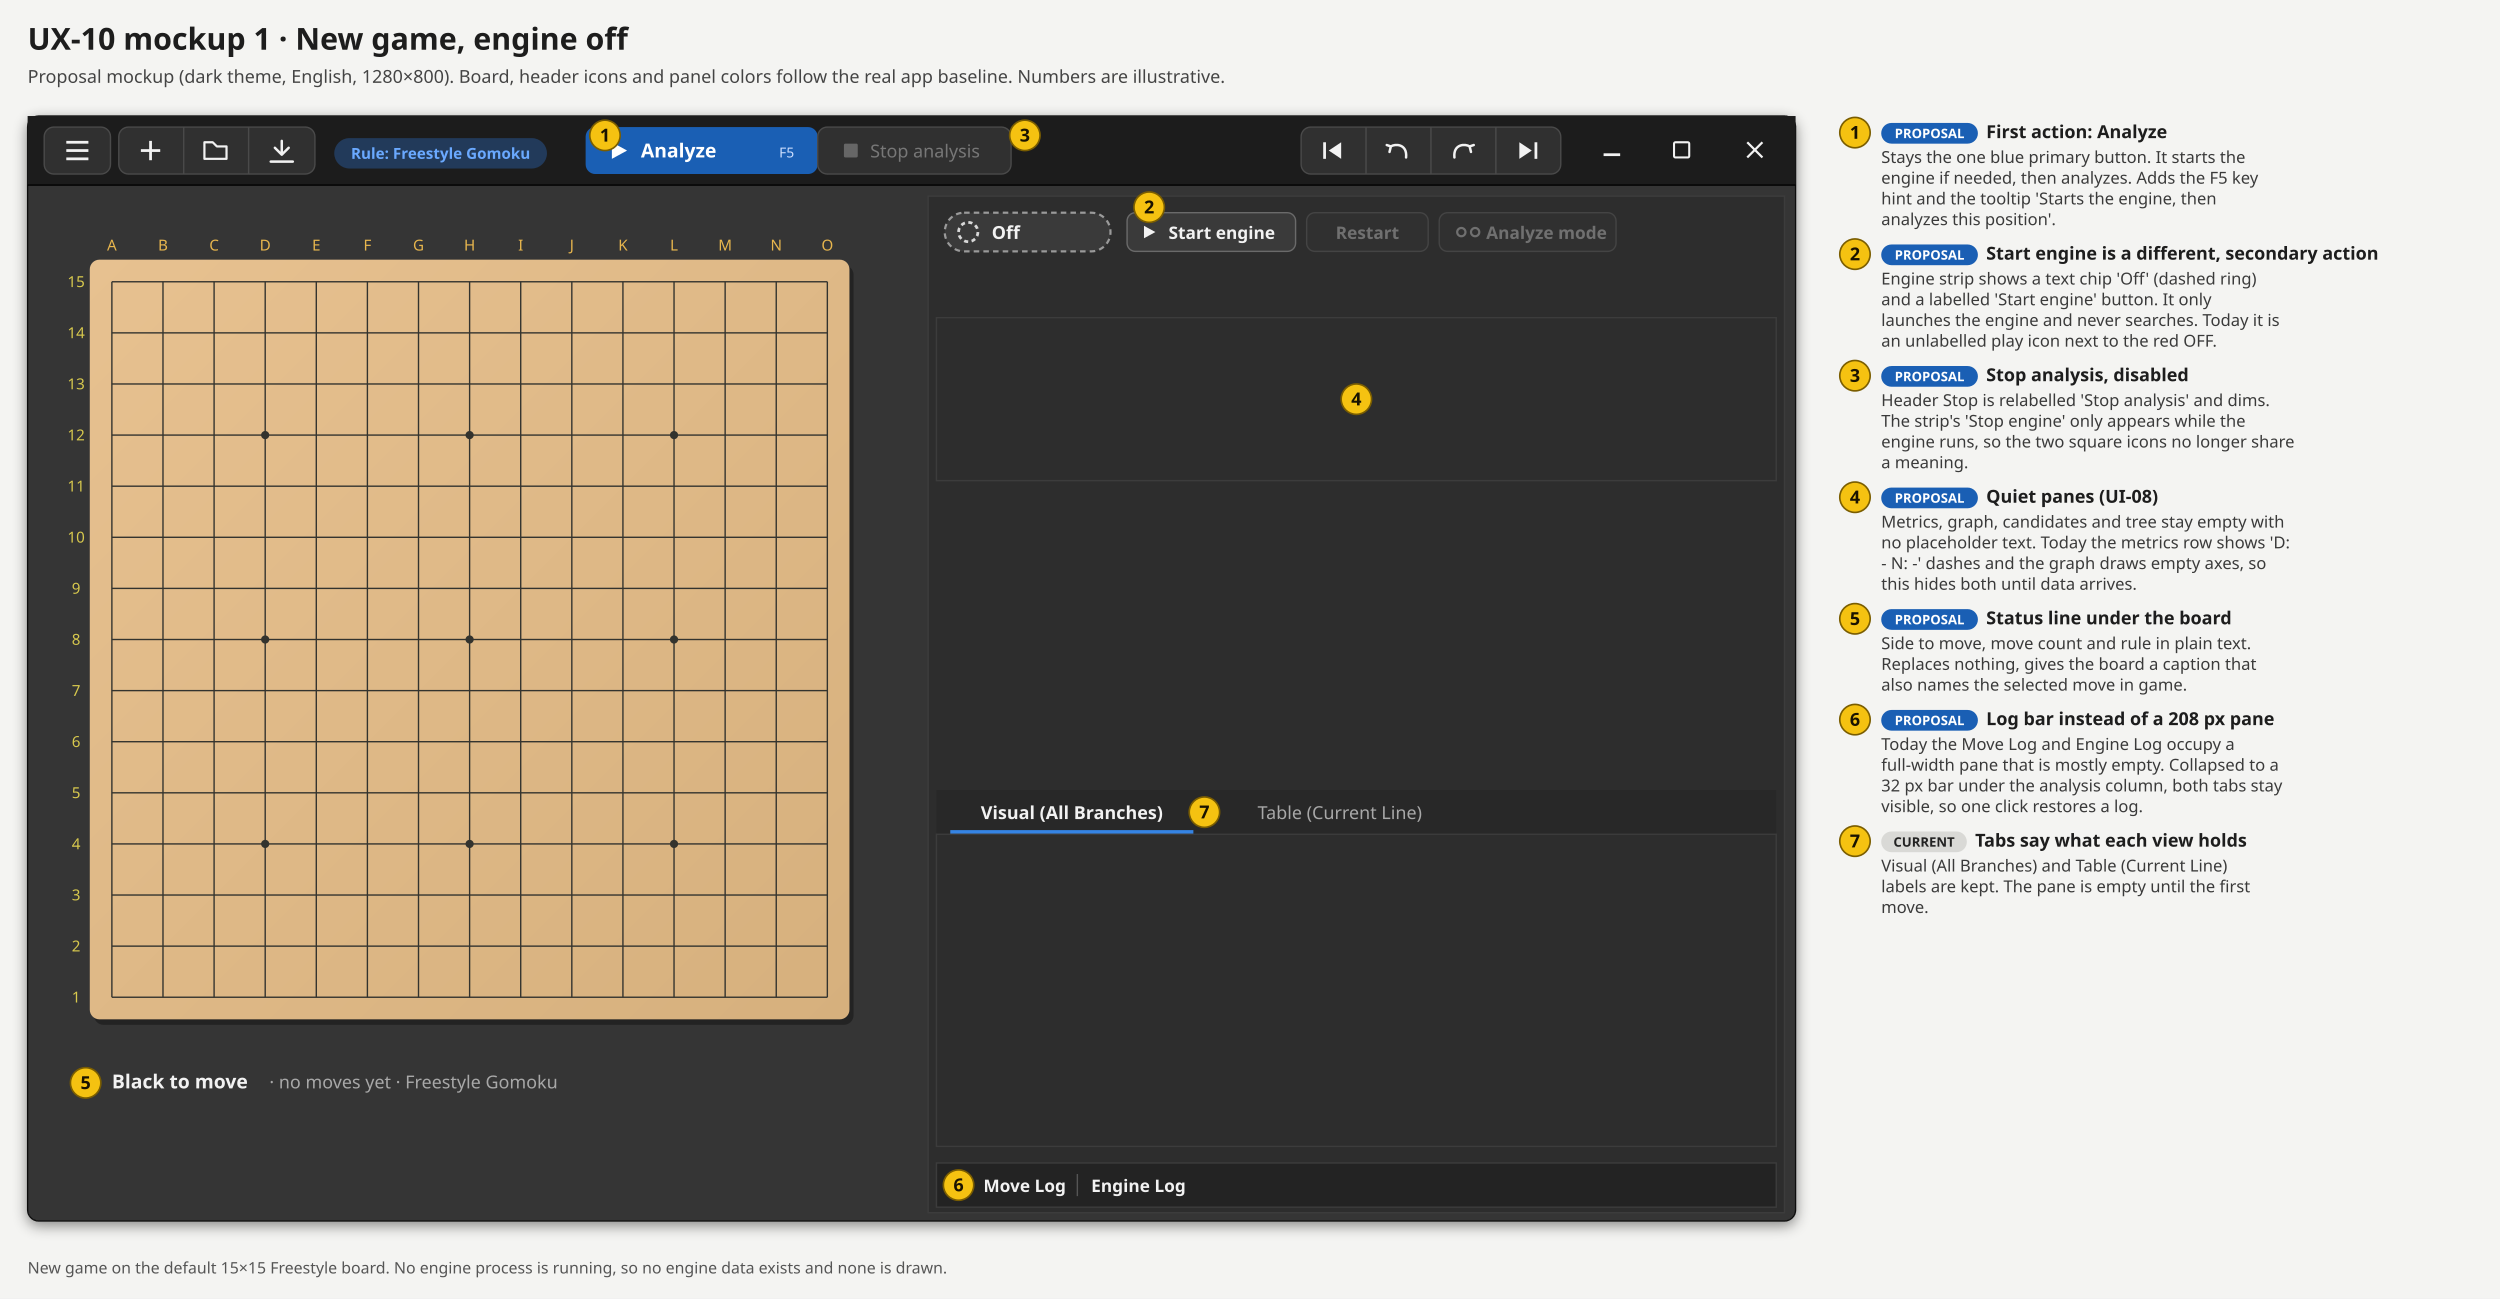
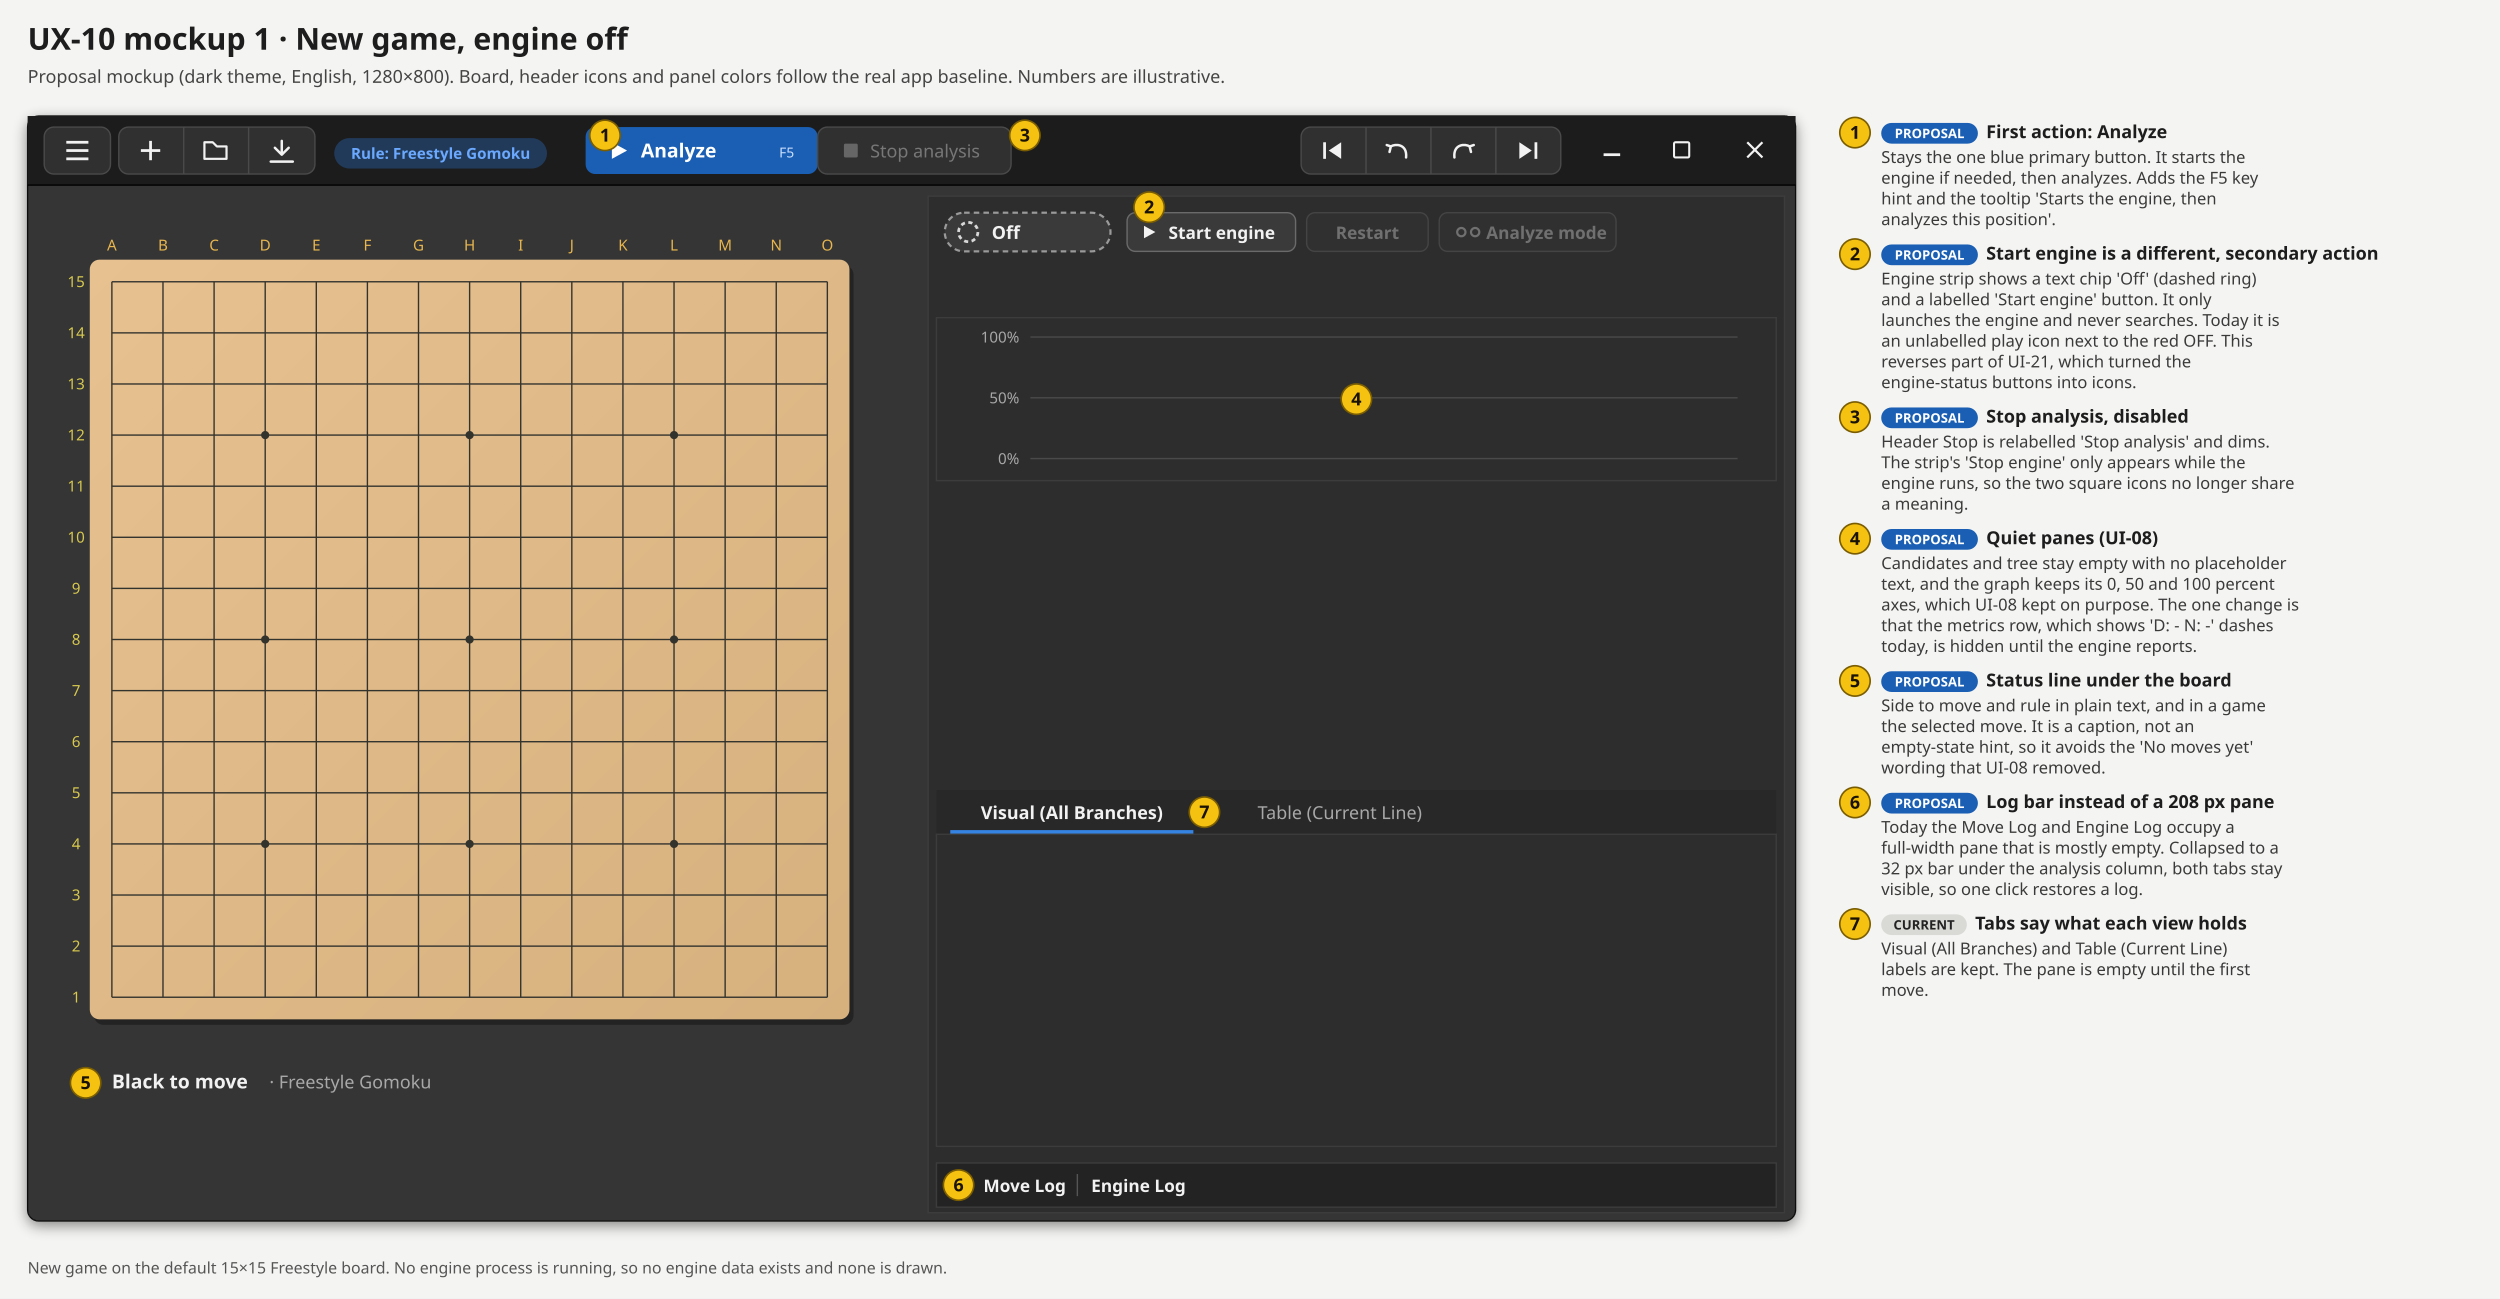
<svg xmlns="http://www.w3.org/2000/svg" width="1810" height="940" viewBox="0 0 1810 940" role="img" aria-labelledby="t d">
  <defs>
    <linearGradient id="wood" x1="0" y1="0" x2="1" y2="1">
      <stop offset="0" stop-color="#e7c190" />
      <stop offset="1" stop-color="#d6b07d" />
    </linearGradient>
    <filter id="gray">
      <feColorMatrix type="saturate" values="0" />
    </filter>
    <filter id="shadow" x="-5%" y="-5%" width="110%" height="110%">
      <feDropShadow dx="0" dy="3" stdDeviation="5" flood-opacity="0.45" />
    </filter>
  </defs>
  <rect width="1810" height="940" fill="#f4f4f2" />
  <text x="20" y="36" font-family="Noto Sans, Cantarell, DejaVu Sans, sans-serif" font-size="22" fill="#1d1d1d" font-weight="700" text-anchor="start">UX-10 mockup 1 · New game, engine off</text>
  <text x="20" y="60" font-family="Noto Sans, Cantarell, DejaVu Sans, sans-serif" font-size="13" fill="#444" font-weight="400" text-anchor="start">Proposal mockup (dark theme, English, 1280×800). Board, header icons and panel colors follow the real app baseline. Numbers are illustrative.</text>
  <g transform="translate(20,84)">
    <rect x="0" y="0" width="1280" height="800" rx="8" fill="#353535" stroke="#111" stroke-width="1" filter="url(#shadow)" />
    <rect x="0" y="0" width="1280" height="50" rx="0" fill="#1c1c1c" />
    <line x1="0" y1="50" x2="1280" y2="50" stroke="#000" stroke-width="1" />
    <rect x="12" y="8" width="48" height="34" rx="7" fill="#303030" stroke="#4a4a4a" stroke-width="1" />
    <line x1="28" y1="19" x2="44" y2="19" stroke="#f2f2f2" stroke-width="2" />
    <line x1="28" y1="25" x2="44" y2="25" stroke="#f2f2f2" stroke-width="2" />
    <line x1="28" y1="31" x2="44" y2="31" stroke="#f2f2f2" stroke-width="2" />
    <rect x="66" y="8" width="142" height="34" rx="7" fill="#303030" stroke="#4a4a4a" stroke-width="1" />
    <line x1="113" y1="8" x2="113" y2="42" stroke="#4a4a4a" stroke-width="1" />
    <line x1="160" y1="8" x2="160" y2="42" stroke="#4a4a4a" stroke-width="1" />
    <line x1="82" y1="25" x2="96" y2="25" stroke="#f2f2f2" stroke-width="2" />
    <line x1="89" y1="18" x2="89" y2="32" stroke="#f2f2f2" stroke-width="2" />
    <path d="M128,31 V19 H134 L137,22 H144 V31 Z" fill="none" stroke="#f2f2f2" stroke-width="1.6" stroke-linecap="round" stroke-linejoin="round" />
    <path d="M184,18 V28 M179,23 L184,28 L189,23 M176,33 H192" fill="none" stroke="#f2f2f2" stroke-width="1.8" stroke-linecap="round" stroke-linejoin="round" />
    <rect x="222" y="16" width="154" height="22" rx="11" fill="#223a5a" />
    <text x="299" y="31" font-family="Noto Sans, Cantarell, DejaVu Sans, sans-serif" font-size="11" fill="#6aa9ff" font-weight="700" text-anchor="middle">Rule: Freestyle Gomoku</text>
    <rect x="404" y="8" width="168" height="34" rx="7" fill="#1a5fb4" />
    <path d="M423,19 L434,25 L423,31 Z" fill="#fff" />
    <text x="444" y="30" font-family="Noto Sans, Cantarell, DejaVu Sans, sans-serif" font-size="14" fill="#fff" font-weight="700" text-anchor="start">Analyze</text>
    <text x="555" y="30" font-family="Noto Sans, Cantarell, DejaVu Sans, sans-serif" font-size="10" fill="#cfe0ff" font-weight="400" text-anchor="end">F5</text>
    <rect x="572" y="8" width="140" height="34" rx="7" fill="#303030" stroke="#4a4a4a" stroke-width="1" />
    <rect x="591" y="20" width="10" height="10" rx="1" fill="#666" />
    <text x="610" y="30" font-family="Noto Sans, Cantarell, DejaVu Sans, sans-serif" font-size="13" fill="#777" font-weight="400" text-anchor="start">Stop analysis</text>
    <rect x="922" y="8" width="188" height="34" rx="7" fill="#303030" stroke="#4a4a4a" stroke-width="1" />
    <line x1="939" y1="19" x2="939" y2="31" stroke="#f2f2f2" stroke-width="2" />
    <path d="M951,19 L942,25 L951,31 Z" fill="#f2f2f2" />
    <line x1="969" y1="8" x2="969" y2="42" stroke="#4a4a4a" stroke-width="1" />
    <path d="M998,30 C999,20 990,20 987,22 M984,21 L987,22 L986,26" fill="none" stroke="#f2f2f2" stroke-width="1.8" stroke-linecap="round" stroke-linejoin="round" />
    <line x1="1016" y1="8" x2="1016" y2="42" stroke="#4a4a4a" stroke-width="1" />
    <path d="M1033,30 C1032,20 1041,20 1044,22 M1047,21 L1044,22 L1045,26" fill="none" stroke="#f2f2f2" stroke-width="1.8" stroke-linecap="round" stroke-linejoin="round" />
    <line x1="1063" y1="8" x2="1063" y2="42" stroke="#4a4a4a" stroke-width="1" />
    <line x1="1092" y1="19" x2="1092" y2="31" stroke="#f2f2f2" stroke-width="2" />
    <path d="M1080,19 L1089,25 L1080,31 Z" fill="#f2f2f2" />
    <line x1="1141" y1="28" x2="1153" y2="28" stroke="#f2f2f2" stroke-width="2" />
    <rect x="1192" y="19" width="11" height="11" rx="1" fill="none" stroke="#f2f2f2" stroke-width="1.5" />
    <line x1="1245" y1="19" x2="1256" y2="30" stroke="#f2f2f2" stroke-width="1.6" />
    <line x1="1256" y1="19" x2="1245" y2="30" stroke="#f2f2f2" stroke-width="1.6" />
    <rect x="48" y="108" width="550" height="550" rx="7" fill="#00000055" />
    <rect x="45" y="104" width="550" height="550" rx="7" fill="url(#wood)" />
    <line x1="61" y1="120" x2="61" y2="638" stroke="#33332e" stroke-width="1" />
    <line x1="61" y1="120" x2="579" y2="120" stroke="#33332e" stroke-width="1" />
    <line x1="98" y1="120" x2="98" y2="638" stroke="#33332e" stroke-width="1" />
    <line x1="61" y1="157" x2="579" y2="157" stroke="#33332e" stroke-width="1" />
    <line x1="135" y1="120" x2="135" y2="638" stroke="#33332e" stroke-width="1" />
    <line x1="61" y1="194" x2="579" y2="194" stroke="#33332e" stroke-width="1" />
    <line x1="172" y1="120" x2="172" y2="638" stroke="#33332e" stroke-width="1" />
    <line x1="61" y1="231" x2="579" y2="231" stroke="#33332e" stroke-width="1" />
    <line x1="209" y1="120" x2="209" y2="638" stroke="#33332e" stroke-width="1" />
    <line x1="61" y1="268" x2="579" y2="268" stroke="#33332e" stroke-width="1" />
    <line x1="246" y1="120" x2="246" y2="638" stroke="#33332e" stroke-width="1" />
    <line x1="61" y1="305" x2="579" y2="305" stroke="#33332e" stroke-width="1" />
    <line x1="283" y1="120" x2="283" y2="638" stroke="#33332e" stroke-width="1" />
    <line x1="61" y1="342" x2="579" y2="342" stroke="#33332e" stroke-width="1" />
    <line x1="320" y1="120" x2="320" y2="638" stroke="#33332e" stroke-width="1" />
    <line x1="61" y1="379" x2="579" y2="379" stroke="#33332e" stroke-width="1" />
    <line x1="357" y1="120" x2="357" y2="638" stroke="#33332e" stroke-width="1" />
    <line x1="61" y1="416" x2="579" y2="416" stroke="#33332e" stroke-width="1" />
    <line x1="394" y1="120" x2="394" y2="638" stroke="#33332e" stroke-width="1" />
    <line x1="61" y1="453" x2="579" y2="453" stroke="#33332e" stroke-width="1" />
    <line x1="431" y1="120" x2="431" y2="638" stroke="#33332e" stroke-width="1" />
    <line x1="61" y1="490" x2="579" y2="490" stroke="#33332e" stroke-width="1" />
    <line x1="468" y1="120" x2="468" y2="638" stroke="#33332e" stroke-width="1" />
    <line x1="61" y1="527" x2="579" y2="527" stroke="#33332e" stroke-width="1" />
    <line x1="505" y1="120" x2="505" y2="638" stroke="#33332e" stroke-width="1" />
    <line x1="61" y1="564" x2="579" y2="564" stroke="#33332e" stroke-width="1" />
    <line x1="542" y1="120" x2="542" y2="638" stroke="#33332e" stroke-width="1" />
    <line x1="61" y1="601" x2="579" y2="601" stroke="#33332e" stroke-width="1" />
    <line x1="579" y1="120" x2="579" y2="638" stroke="#33332e" stroke-width="1" />
    <line x1="61" y1="638" x2="579" y2="638" stroke="#33332e" stroke-width="1" />
    <circle cx="172" cy="527" r="2.96" fill="#33332e" />
    <circle cx="320" cy="527" r="2.96" fill="#33332e" />
    <circle cx="468" cy="527" r="2.96" fill="#33332e" />
    <circle cx="172" cy="379" r="2.96" fill="#33332e" />
    <circle cx="320" cy="379" r="2.96" fill="#33332e" />
    <circle cx="468" cy="379" r="2.96" fill="#33332e" />
    <circle cx="172" cy="231" r="2.96" fill="#33332e" />
    <circle cx="320" cy="231" r="2.96" fill="#33332e" />
    <circle cx="468" cy="231" r="2.96" fill="#33332e" />
    <text x="61" y="97.4" font-family="Noto Sans, Cantarell, DejaVu Sans, sans-serif" font-size="11" fill="#e8b64d" font-weight="400" text-anchor="middle">A</text>
    <text x="35.1" y="641.85" font-family="Noto Sans, Cantarell, DejaVu Sans, sans-serif" font-size="11" fill="#d8c94d" font-weight="400" text-anchor="middle">1</text>
    <text x="98" y="97.4" font-family="Noto Sans, Cantarell, DejaVu Sans, sans-serif" font-size="11" fill="#e8b64d" font-weight="400" text-anchor="middle">B</text>
    <text x="35.1" y="604.85" font-family="Noto Sans, Cantarell, DejaVu Sans, sans-serif" font-size="11" fill="#d8c94d" font-weight="400" text-anchor="middle">2</text>
    <text x="135" y="97.4" font-family="Noto Sans, Cantarell, DejaVu Sans, sans-serif" font-size="11" fill="#e8b64d" font-weight="400" text-anchor="middle">C</text>
    <text x="35.1" y="567.85" font-family="Noto Sans, Cantarell, DejaVu Sans, sans-serif" font-size="11" fill="#d8c94d" font-weight="400" text-anchor="middle">3</text>
    <text x="172" y="97.4" font-family="Noto Sans, Cantarell, DejaVu Sans, sans-serif" font-size="11" fill="#e8b64d" font-weight="400" text-anchor="middle">D</text>
    <text x="35.1" y="530.85" font-family="Noto Sans, Cantarell, DejaVu Sans, sans-serif" font-size="11" fill="#d8c94d" font-weight="400" text-anchor="middle">4</text>
    <text x="209" y="97.4" font-family="Noto Sans, Cantarell, DejaVu Sans, sans-serif" font-size="11" fill="#e8b64d" font-weight="400" text-anchor="middle">E</text>
    <text x="35.1" y="493.85" font-family="Noto Sans, Cantarell, DejaVu Sans, sans-serif" font-size="11" fill="#d8c94d" font-weight="400" text-anchor="middle">5</text>
    <text x="246" y="97.4" font-family="Noto Sans, Cantarell, DejaVu Sans, sans-serif" font-size="11" fill="#e8b64d" font-weight="400" text-anchor="middle">F</text>
    <text x="35.1" y="456.85" font-family="Noto Sans, Cantarell, DejaVu Sans, sans-serif" font-size="11" fill="#d8c94d" font-weight="400" text-anchor="middle">6</text>
    <text x="283" y="97.4" font-family="Noto Sans, Cantarell, DejaVu Sans, sans-serif" font-size="11" fill="#e8b64d" font-weight="400" text-anchor="middle">G</text>
    <text x="35.1" y="419.85" font-family="Noto Sans, Cantarell, DejaVu Sans, sans-serif" font-size="11" fill="#d8c94d" font-weight="400" text-anchor="middle">7</text>
    <text x="320" y="97.4" font-family="Noto Sans, Cantarell, DejaVu Sans, sans-serif" font-size="11" fill="#e8b64d" font-weight="400" text-anchor="middle">H</text>
    <text x="35.1" y="382.85" font-family="Noto Sans, Cantarell, DejaVu Sans, sans-serif" font-size="11" fill="#d8c94d" font-weight="400" text-anchor="middle">8</text>
    <text x="357" y="97.4" font-family="Noto Sans, Cantarell, DejaVu Sans, sans-serif" font-size="11" fill="#e8b64d" font-weight="400" text-anchor="middle">I</text>
    <text x="35.1" y="345.85" font-family="Noto Sans, Cantarell, DejaVu Sans, sans-serif" font-size="11" fill="#d8c94d" font-weight="400" text-anchor="middle">9</text>
    <text x="394" y="97.4" font-family="Noto Sans, Cantarell, DejaVu Sans, sans-serif" font-size="11" fill="#e8b64d" font-weight="400" text-anchor="middle">J</text>
    <text x="35.1" y="308.85" font-family="Noto Sans, Cantarell, DejaVu Sans, sans-serif" font-size="11" fill="#d8c94d" font-weight="400" text-anchor="middle">10</text>
    <text x="431" y="97.4" font-family="Noto Sans, Cantarell, DejaVu Sans, sans-serif" font-size="11" fill="#e8b64d" font-weight="400" text-anchor="middle">K</text>
    <text x="35.1" y="271.85" font-family="Noto Sans, Cantarell, DejaVu Sans, sans-serif" font-size="11" fill="#d8c94d" font-weight="400" text-anchor="middle">11</text>
    <text x="468" y="97.4" font-family="Noto Sans, Cantarell, DejaVu Sans, sans-serif" font-size="11" fill="#e8b64d" font-weight="400" text-anchor="middle">L</text>
    <text x="35.1" y="234.85" font-family="Noto Sans, Cantarell, DejaVu Sans, sans-serif" font-size="11" fill="#d8c94d" font-weight="400" text-anchor="middle">12</text>
    <text x="505" y="97.4" font-family="Noto Sans, Cantarell, DejaVu Sans, sans-serif" font-size="11" fill="#e8b64d" font-weight="400" text-anchor="middle">M</text>
    <text x="35.1" y="197.85" font-family="Noto Sans, Cantarell, DejaVu Sans, sans-serif" font-size="11" fill="#d8c94d" font-weight="400" text-anchor="middle">13</text>
    <text x="542" y="97.4" font-family="Noto Sans, Cantarell, DejaVu Sans, sans-serif" font-size="11" fill="#e8b64d" font-weight="400" text-anchor="middle">N</text>
    <text x="35.1" y="160.85" font-family="Noto Sans, Cantarell, DejaVu Sans, sans-serif" font-size="11" fill="#d8c94d" font-weight="400" text-anchor="middle">14</text>
    <text x="579" y="97.4" font-family="Noto Sans, Cantarell, DejaVu Sans, sans-serif" font-size="11" fill="#e8b64d" font-weight="400" text-anchor="middle">O</text>
    <text x="35.1" y="123.85" font-family="Noto Sans, Cantarell, DejaVu Sans, sans-serif" font-size="11" fill="#d8c94d" font-weight="400" text-anchor="middle">15</text>
    <text x="61" y="704" font-family="Noto Sans, Cantarell, DejaVu Sans, sans-serif" font-size="14" fill="#f2f2f2" font-weight="700" text-anchor="start">Black to move</text>
-     <text x="175" y="704" font-family="Noto Sans, Cantarell, DejaVu Sans, sans-serif" font-size="13" fill="#a8a8a8" font-weight="400" text-anchor="start">· no moves yet · Freestyle Gomoku</text>
+     <text x="175" y="704" font-family="Noto Sans, Cantarell, DejaVu Sans, sans-serif" font-size="13" fill="#a8a8a8" font-weight="400" text-anchor="start">· Freestyle Gomoku</text>
    <rect x="652" y="58" width="620" height="736" rx="0" fill="#2d2d2d" stroke="#3c3c3c" stroke-width="1" />
    <rect x="664" y="70" width="120" height="28" rx="14" fill="#3a3a3a" stroke="#9a9a9a" stroke-width="1.6" stroke-dasharray="4 3" />
    <circle cx="681" cy="84" r="7" fill="none" stroke="#d8d8d8" stroke-width="2" stroke-dasharray="3 2.5" />
    <text x="698" y="89" font-family="Noto Sans, Cantarell, DejaVu Sans, sans-serif" font-size="13" fill="#f2f2f2" font-weight="700" text-anchor="start">Off</text>
    <rect x="796" y="70" width="122" height="28" rx="6" fill="#3a3a3a" stroke="#6a6a6a" stroke-width="1" />
    <path d="M808.25,79.5 L816.5,84 L808.25,88.5 Z" fill="#f2f2f2" />
    <text x="826" y="89" font-family="Noto Sans, Cantarell, DejaVu Sans, sans-serif" font-size="12.5" fill="#f2f2f2" font-weight="600" text-anchor="start">Start engine</text>
    <rect x="926" y="70" width="88" height="28" rx="6" fill="#303030" stroke="#444" stroke-width="1" />
    <text x="970" y="89" font-family="Noto Sans, Cantarell, DejaVu Sans, sans-serif" font-size="12.5" fill="#707070" font-weight="600" text-anchor="middle">Restart</text>
    <rect x="1022" y="70" width="128" height="28" rx="6" fill="#303030" stroke="#444" stroke-width="1" />
    <path d="M1035,84 a3,3 0 1 1 0,0.1 M1045,84 a3,3 0 1 1 0,0.1" fill="none" stroke="#707070" stroke-width="1.6" stroke-linecap="round" stroke-linejoin="round" />
    <text x="1056" y="89" font-family="Noto Sans, Cantarell, DejaVu Sans, sans-serif" font-size="12.5" fill="#707070" font-weight="600" text-anchor="start">Analyze mode</text>
    <rect x="658" y="146" width="608" height="118" rx="0" fill="#2d2d2d" stroke="#3c3c3c" stroke-width="1" />
+     <line x1="726" y1="160" x2="1238" y2="160" stroke="#4a4a4a" stroke-width="1" />
+     <text x="718" y="164" font-family="Noto Sans, Cantarell, DejaVu Sans, sans-serif" font-size="11" fill="#a8a8a8" font-weight="400" text-anchor="end">100%</text>
+     <line x1="726" y1="204.0" x2="1238" y2="204.0" stroke="#4a4a4a" stroke-width="1" />
+     <text x="718" y="208.0" font-family="Noto Sans, Cantarell, DejaVu Sans, sans-serif" font-size="11" fill="#a8a8a8" font-weight="400" text-anchor="end">50%</text>
+     <line x1="726" y1="248" x2="1238" y2="248" stroke="#4a4a4a" stroke-width="1" />
+     <text x="718" y="252" font-family="Noto Sans, Cantarell, DejaVu Sans, sans-serif" font-size="11" fill="#a8a8a8" font-weight="400" text-anchor="end">0%</text>
    <rect x="658" y="488" width="608" height="32" rx="0" fill="#282828" />
    <text x="756" y="509" font-family="Noto Sans, Cantarell, DejaVu Sans, sans-serif" font-size="13" fill="#f2f2f2" font-weight="700" text-anchor="middle">Visual (All Branches)</text>
    <text x="950" y="509" font-family="Noto Sans, Cantarell, DejaVu Sans, sans-serif" font-size="13" fill="#a8a8a8" font-weight="400" text-anchor="middle">Table (Current Line)</text>
    <rect x="668" y="517" width="176" height="3" rx="0" fill="#3584e4" />
    <rect x="658" y="520" width="608" height="226" rx="0" fill="#2d2d2d" stroke="#3c3c3c" stroke-width="1" />
    <rect x="658" y="758" width="608" height="32" rx="0" fill="#232323" stroke="#3c3c3c" stroke-width="1" />
    <path d="M669,777 L674,771 L679,777" fill="none" stroke="#f2f2f2" stroke-width="2" stroke-linecap="round" stroke-linejoin="round" />
    <text x="692" y="779" font-family="Noto Sans, Cantarell, DejaVu Sans, sans-serif" font-size="12.5" fill="#f2f2f2" font-weight="600" text-anchor="start">Move Log</text>
    <text x="770" y="779" font-family="Noto Sans, Cantarell, DejaVu Sans, sans-serif" font-size="12.5" fill="#f2f2f2" font-weight="600" text-anchor="start">Engine Log</text>
    <line x1="760" y1="766" x2="760" y2="782" stroke="#555" stroke-width="1" />
  </g>
  <circle cx="438" cy="98" r="11" fill="#f5c211" stroke="#7a5d00" stroke-width="1.2" />
  <text x="438" y="102.5" font-family="Noto Sans, Cantarell, DejaVu Sans, sans-serif" font-size="13" fill="#1a1300" font-weight="700" text-anchor="middle">1</text>
  <circle cx="832" cy="150" r="11" fill="#f5c211" stroke="#7a5d00" stroke-width="1.2" />
  <text x="832" y="154.5" font-family="Noto Sans, Cantarell, DejaVu Sans, sans-serif" font-size="13" fill="#1a1300" font-weight="700" text-anchor="middle">2</text>
  <circle cx="742" cy="98" r="11" fill="#f5c211" stroke="#7a5d00" stroke-width="1.2" />
  <text x="742" y="102.5" font-family="Noto Sans, Cantarell, DejaVu Sans, sans-serif" font-size="13" fill="#1a1300" font-weight="700" text-anchor="middle">3</text>
  <circle cx="982" cy="289" r="11" fill="#f5c211" stroke="#7a5d00" stroke-width="1.2" />
  <text x="982" y="293.5" font-family="Noto Sans, Cantarell, DejaVu Sans, sans-serif" font-size="13" fill="#1a1300" font-weight="700" text-anchor="middle">4</text>
  <circle cx="62" cy="784" r="11" fill="#f5c211" stroke="#7a5d00" stroke-width="1.2" />
  <text x="62" y="788.5" font-family="Noto Sans, Cantarell, DejaVu Sans, sans-serif" font-size="13" fill="#1a1300" font-weight="700" text-anchor="middle">5</text>
  <circle cx="694" cy="858" r="11" fill="#f5c211" stroke="#7a5d00" stroke-width="1.2" />
  <text x="694" y="862.5" font-family="Noto Sans, Cantarell, DejaVu Sans, sans-serif" font-size="13" fill="#1a1300" font-weight="700" text-anchor="middle">6</text>
  <circle cx="872" cy="588" r="11" fill="#f5c211" stroke="#7a5d00" stroke-width="1.2" />
  <text x="872" y="592.5" font-family="Noto Sans, Cantarell, DejaVu Sans, sans-serif" font-size="13" fill="#1a1300" font-weight="700" text-anchor="middle">7</text>
  <circle cx="1343" cy="96" r="11" fill="#f5c211" stroke="#7a5d00" stroke-width="1.2" />
  <text x="1343" y="100.5" font-family="Noto Sans, Cantarell, DejaVu Sans, sans-serif" font-size="13" fill="#1a1300" font-weight="700" text-anchor="middle">1</text>
  <rect x="1362" y="89" width="70" height="15" rx="7.5" fill="#1a5fb4" />
  <text x="1397.0" y="100" font-family="Noto Sans, Cantarell, DejaVu Sans, sans-serif" font-size="9.5" fill="#fff" font-weight="700" text-anchor="middle">PROPOSAL</text>
  <text x="1438" y="100" font-family="Noto Sans, Cantarell, DejaVu Sans, sans-serif" font-size="13" fill="#1d1d1d" font-weight="700" text-anchor="start">First action: Analyze</text>
  <text x="1362" y="118" font-family="Noto Sans, Cantarell, DejaVu Sans, sans-serif" font-size="12" fill="#3a3a3a" font-weight="400" text-anchor="start">Stays the one blue primary button. It starts the</text>
  <text x="1362" y="133" font-family="Noto Sans, Cantarell, DejaVu Sans, sans-serif" font-size="12" fill="#3a3a3a" font-weight="400" text-anchor="start">engine if needed, then analyzes. Adds the F5 key</text>
  <text x="1362" y="148" font-family="Noto Sans, Cantarell, DejaVu Sans, sans-serif" font-size="12" fill="#3a3a3a" font-weight="400" text-anchor="start">hint and the tooltip 'Starts the engine, then</text>
  <text x="1362" y="163" font-family="Noto Sans, Cantarell, DejaVu Sans, sans-serif" font-size="12" fill="#3a3a3a" font-weight="400" text-anchor="start">analyzes this position'.</text>
  <circle cx="1343" cy="184" r="11" fill="#f5c211" stroke="#7a5d00" stroke-width="1.2" />
  <text x="1343" y="188.5" font-family="Noto Sans, Cantarell, DejaVu Sans, sans-serif" font-size="13" fill="#1a1300" font-weight="700" text-anchor="middle">2</text>
  <rect x="1362" y="177" width="70" height="15" rx="7.5" fill="#1a5fb4" />
  <text x="1397.0" y="188" font-family="Noto Sans, Cantarell, DejaVu Sans, sans-serif" font-size="9.5" fill="#fff" font-weight="700" text-anchor="middle">PROPOSAL</text>
  <text x="1438" y="188" font-family="Noto Sans, Cantarell, DejaVu Sans, sans-serif" font-size="13" fill="#1d1d1d" font-weight="700" text-anchor="start">Start engine is a different, secondary action</text>
  <text x="1362" y="206" font-family="Noto Sans, Cantarell, DejaVu Sans, sans-serif" font-size="12" fill="#3a3a3a" font-weight="400" text-anchor="start">Engine strip shows a text chip 'Off' (dashed ring)</text>
  <text x="1362" y="221" font-family="Noto Sans, Cantarell, DejaVu Sans, sans-serif" font-size="12" fill="#3a3a3a" font-weight="400" text-anchor="start">and a labelled 'Start engine' button. It only</text>
  <text x="1362" y="236" font-family="Noto Sans, Cantarell, DejaVu Sans, sans-serif" font-size="12" fill="#3a3a3a" font-weight="400" text-anchor="start">launches the engine and never searches. Today it is</text>
-   <text x="1362" y="251" font-family="Noto Sans, Cantarell, DejaVu Sans, sans-serif" font-size="12" fill="#3a3a3a" font-weight="400" text-anchor="start">an unlabelled play icon next to the red OFF.</text>
-   <circle cx="1343" cy="272" r="11" fill="#f5c211" stroke="#7a5d00" stroke-width="1.2" />
-   <text x="1343" y="276.5" font-family="Noto Sans, Cantarell, DejaVu Sans, sans-serif" font-size="13" fill="#1a1300" font-weight="700" text-anchor="middle">3</text>
-   <rect x="1362" y="265" width="70" height="15" rx="7.5" fill="#1a5fb4" />
-   <text x="1397.0" y="276" font-family="Noto Sans, Cantarell, DejaVu Sans, sans-serif" font-size="9.5" fill="#fff" font-weight="700" text-anchor="middle">PROPOSAL</text>
-   <text x="1438" y="276" font-family="Noto Sans, Cantarell, DejaVu Sans, sans-serif" font-size="13" fill="#1d1d1d" font-weight="700" text-anchor="start">Stop analysis, disabled</text>
-   <text x="1362" y="294" font-family="Noto Sans, Cantarell, DejaVu Sans, sans-serif" font-size="12" fill="#3a3a3a" font-weight="400" text-anchor="start">Header Stop is relabelled 'Stop analysis' and dims.</text>
-   <text x="1362" y="309" font-family="Noto Sans, Cantarell, DejaVu Sans, sans-serif" font-size="12" fill="#3a3a3a" font-weight="400" text-anchor="start">The strip's 'Stop engine' only appears while the</text>
-   <text x="1362" y="324" font-family="Noto Sans, Cantarell, DejaVu Sans, sans-serif" font-size="12" fill="#3a3a3a" font-weight="400" text-anchor="start">engine runs, so the two square icons no longer share</text>
-   <text x="1362" y="339" font-family="Noto Sans, Cantarell, DejaVu Sans, sans-serif" font-size="12" fill="#3a3a3a" font-weight="400" text-anchor="start">a meaning.</text>
-   <circle cx="1343" cy="360" r="11" fill="#f5c211" stroke="#7a5d00" stroke-width="1.2" />
-   <text x="1343" y="364.5" font-family="Noto Sans, Cantarell, DejaVu Sans, sans-serif" font-size="13" fill="#1a1300" font-weight="700" text-anchor="middle">4</text>
-   <rect x="1362" y="353" width="70" height="15" rx="7.5" fill="#1a5fb4" />
-   <text x="1397.0" y="364" font-family="Noto Sans, Cantarell, DejaVu Sans, sans-serif" font-size="9.5" fill="#fff" font-weight="700" text-anchor="middle">PROPOSAL</text>
-   <text x="1438" y="364" font-family="Noto Sans, Cantarell, DejaVu Sans, sans-serif" font-size="13" fill="#1d1d1d" font-weight="700" text-anchor="start">Quiet panes (UI-08)</text>
-   <text x="1362" y="382" font-family="Noto Sans, Cantarell, DejaVu Sans, sans-serif" font-size="12" fill="#3a3a3a" font-weight="400" text-anchor="start">Metrics, graph, candidates and tree stay empty with</text>
-   <text x="1362" y="397" font-family="Noto Sans, Cantarell, DejaVu Sans, sans-serif" font-size="12" fill="#3a3a3a" font-weight="400" text-anchor="start">no placeholder text. Today the metrics row shows 'D:</text>
-   <text x="1362" y="412" font-family="Noto Sans, Cantarell, DejaVu Sans, sans-serif" font-size="12" fill="#3a3a3a" font-weight="400" text-anchor="start">- N: -' dashes and the graph draws empty axes, so</text>
-   <text x="1362" y="427" font-family="Noto Sans, Cantarell, DejaVu Sans, sans-serif" font-size="12" fill="#3a3a3a" font-weight="400" text-anchor="start">this hides both until data arrives.</text>
-   <circle cx="1343" cy="448" r="11" fill="#f5c211" stroke="#7a5d00" stroke-width="1.2" />
-   <text x="1343" y="452.5" font-family="Noto Sans, Cantarell, DejaVu Sans, sans-serif" font-size="13" fill="#1a1300" font-weight="700" text-anchor="middle">5</text>
-   <rect x="1362" y="441" width="70" height="15" rx="7.5" fill="#1a5fb4" />
-   <text x="1397.0" y="452" font-family="Noto Sans, Cantarell, DejaVu Sans, sans-serif" font-size="9.5" fill="#fff" font-weight="700" text-anchor="middle">PROPOSAL</text>
-   <text x="1438" y="452" font-family="Noto Sans, Cantarell, DejaVu Sans, sans-serif" font-size="13" fill="#1d1d1d" font-weight="700" text-anchor="start">Status line under the board</text>
-   <text x="1362" y="470" font-family="Noto Sans, Cantarell, DejaVu Sans, sans-serif" font-size="12" fill="#3a3a3a" font-weight="400" text-anchor="start">Side to move, move count and rule in plain text.</text>
-   <text x="1362" y="485" font-family="Noto Sans, Cantarell, DejaVu Sans, sans-serif" font-size="12" fill="#3a3a3a" font-weight="400" text-anchor="start">Replaces nothing, gives the board a caption that</text>
-   <text x="1362" y="500" font-family="Noto Sans, Cantarell, DejaVu Sans, sans-serif" font-size="12" fill="#3a3a3a" font-weight="400" text-anchor="start">also names the selected move in game.</text>
-   <circle cx="1343" cy="521" r="11" fill="#f5c211" stroke="#7a5d00" stroke-width="1.2" />
-   <text x="1343" y="525.5" font-family="Noto Sans, Cantarell, DejaVu Sans, sans-serif" font-size="13" fill="#1a1300" font-weight="700" text-anchor="middle">6</text>
-   <rect x="1362" y="514" width="70" height="15" rx="7.5" fill="#1a5fb4" />
-   <text x="1397.0" y="525" font-family="Noto Sans, Cantarell, DejaVu Sans, sans-serif" font-size="9.5" fill="#fff" font-weight="700" text-anchor="middle">PROPOSAL</text>
-   <text x="1438" y="525" font-family="Noto Sans, Cantarell, DejaVu Sans, sans-serif" font-size="13" fill="#1d1d1d" font-weight="700" text-anchor="start">Log bar instead of a 208 px pane</text>
-   <text x="1362" y="543" font-family="Noto Sans, Cantarell, DejaVu Sans, sans-serif" font-size="12" fill="#3a3a3a" font-weight="400" text-anchor="start">Today the Move Log and Engine Log occupy a</text>
-   <text x="1362" y="558" font-family="Noto Sans, Cantarell, DejaVu Sans, sans-serif" font-size="12" fill="#3a3a3a" font-weight="400" text-anchor="start">full-width pane that is mostly empty. Collapsed to a</text>
-   <text x="1362" y="573" font-family="Noto Sans, Cantarell, DejaVu Sans, sans-serif" font-size="12" fill="#3a3a3a" font-weight="400" text-anchor="start">32 px bar under the analysis column, both tabs stay</text>
-   <text x="1362" y="588" font-family="Noto Sans, Cantarell, DejaVu Sans, sans-serif" font-size="12" fill="#3a3a3a" font-weight="400" text-anchor="start">visible, so one click restores a log.</text>
-   <circle cx="1343" cy="609" r="11" fill="#f5c211" stroke="#7a5d00" stroke-width="1.2" />
-   <text x="1343" y="613.5" font-family="Noto Sans, Cantarell, DejaVu Sans, sans-serif" font-size="13" fill="#1a1300" font-weight="700" text-anchor="middle">7</text>
-   <rect x="1362" y="602" width="62" height="15" rx="7.5" fill="#d9d9d6" />
-   <text x="1393.0" y="613" font-family="Noto Sans, Cantarell, DejaVu Sans, sans-serif" font-size="9.5" fill="#222" font-weight="700" text-anchor="middle">CURRENT</text>
-   <text x="1430" y="613" font-family="Noto Sans, Cantarell, DejaVu Sans, sans-serif" font-size="13" fill="#1d1d1d" font-weight="700" text-anchor="start">Tabs say what each view holds</text>
-   <text x="1362" y="631" font-family="Noto Sans, Cantarell, DejaVu Sans, sans-serif" font-size="12" fill="#3a3a3a" font-weight="400" text-anchor="start">Visual (All Branches) and Table (Current Line)</text>
-   <text x="1362" y="646" font-family="Noto Sans, Cantarell, DejaVu Sans, sans-serif" font-size="12" fill="#3a3a3a" font-weight="400" text-anchor="start">labels are kept. The pane is empty until the first</text>
-   <text x="1362" y="661" font-family="Noto Sans, Cantarell, DejaVu Sans, sans-serif" font-size="12" fill="#3a3a3a" font-weight="400" text-anchor="start">move.</text>
+   <text x="1362" y="251" font-family="Noto Sans, Cantarell, DejaVu Sans, sans-serif" font-size="12" fill="#3a3a3a" font-weight="400" text-anchor="start">an unlabelled play icon next to the red OFF. This</text>
+   <text x="1362" y="266" font-family="Noto Sans, Cantarell, DejaVu Sans, sans-serif" font-size="12" fill="#3a3a3a" font-weight="400" text-anchor="start">reverses part of UI-21, which turned the</text>
+   <text x="1362" y="281" font-family="Noto Sans, Cantarell, DejaVu Sans, sans-serif" font-size="12" fill="#3a3a3a" font-weight="400" text-anchor="start">engine-status buttons into icons.</text>
+   <circle cx="1343" cy="302" r="11" fill="#f5c211" stroke="#7a5d00" stroke-width="1.2" />
+   <text x="1343" y="306.5" font-family="Noto Sans, Cantarell, DejaVu Sans, sans-serif" font-size="13" fill="#1a1300" font-weight="700" text-anchor="middle">3</text>
+   <rect x="1362" y="295" width="70" height="15" rx="7.5" fill="#1a5fb4" />
+   <text x="1397.0" y="306" font-family="Noto Sans, Cantarell, DejaVu Sans, sans-serif" font-size="9.5" fill="#fff" font-weight="700" text-anchor="middle">PROPOSAL</text>
+   <text x="1438" y="306" font-family="Noto Sans, Cantarell, DejaVu Sans, sans-serif" font-size="13" fill="#1d1d1d" font-weight="700" text-anchor="start">Stop analysis, disabled</text>
+   <text x="1362" y="324" font-family="Noto Sans, Cantarell, DejaVu Sans, sans-serif" font-size="12" fill="#3a3a3a" font-weight="400" text-anchor="start">Header Stop is relabelled 'Stop analysis' and dims.</text>
+   <text x="1362" y="339" font-family="Noto Sans, Cantarell, DejaVu Sans, sans-serif" font-size="12" fill="#3a3a3a" font-weight="400" text-anchor="start">The strip's 'Stop engine' only appears while the</text>
+   <text x="1362" y="354" font-family="Noto Sans, Cantarell, DejaVu Sans, sans-serif" font-size="12" fill="#3a3a3a" font-weight="400" text-anchor="start">engine runs, so the two square icons no longer share</text>
+   <text x="1362" y="369" font-family="Noto Sans, Cantarell, DejaVu Sans, sans-serif" font-size="12" fill="#3a3a3a" font-weight="400" text-anchor="start">a meaning.</text>
+   <circle cx="1343" cy="390" r="11" fill="#f5c211" stroke="#7a5d00" stroke-width="1.2" />
+   <text x="1343" y="394.5" font-family="Noto Sans, Cantarell, DejaVu Sans, sans-serif" font-size="13" fill="#1a1300" font-weight="700" text-anchor="middle">4</text>
+   <rect x="1362" y="383" width="70" height="15" rx="7.5" fill="#1a5fb4" />
+   <text x="1397.0" y="394" font-family="Noto Sans, Cantarell, DejaVu Sans, sans-serif" font-size="9.5" fill="#fff" font-weight="700" text-anchor="middle">PROPOSAL</text>
+   <text x="1438" y="394" font-family="Noto Sans, Cantarell, DejaVu Sans, sans-serif" font-size="13" fill="#1d1d1d" font-weight="700" text-anchor="start">Quiet panes (UI-08)</text>
+   <text x="1362" y="412" font-family="Noto Sans, Cantarell, DejaVu Sans, sans-serif" font-size="12" fill="#3a3a3a" font-weight="400" text-anchor="start">Candidates and tree stay empty with no placeholder</text>
+   <text x="1362" y="427" font-family="Noto Sans, Cantarell, DejaVu Sans, sans-serif" font-size="12" fill="#3a3a3a" font-weight="400" text-anchor="start">text, and the graph keeps its 0, 50 and 100 percent</text>
+   <text x="1362" y="442" font-family="Noto Sans, Cantarell, DejaVu Sans, sans-serif" font-size="12" fill="#3a3a3a" font-weight="400" text-anchor="start">axes, which UI-08 kept on purpose. The one change is</text>
+   <text x="1362" y="457" font-family="Noto Sans, Cantarell, DejaVu Sans, sans-serif" font-size="12" fill="#3a3a3a" font-weight="400" text-anchor="start">that the metrics row, which shows 'D: - N: -' dashes</text>
+   <text x="1362" y="472" font-family="Noto Sans, Cantarell, DejaVu Sans, sans-serif" font-size="12" fill="#3a3a3a" font-weight="400" text-anchor="start">today, is hidden until the engine reports.</text>
+   <circle cx="1343" cy="493" r="11" fill="#f5c211" stroke="#7a5d00" stroke-width="1.2" />
+   <text x="1343" y="497.5" font-family="Noto Sans, Cantarell, DejaVu Sans, sans-serif" font-size="13" fill="#1a1300" font-weight="700" text-anchor="middle">5</text>
+   <rect x="1362" y="486" width="70" height="15" rx="7.5" fill="#1a5fb4" />
+   <text x="1397.0" y="497" font-family="Noto Sans, Cantarell, DejaVu Sans, sans-serif" font-size="9.5" fill="#fff" font-weight="700" text-anchor="middle">PROPOSAL</text>
+   <text x="1438" y="497" font-family="Noto Sans, Cantarell, DejaVu Sans, sans-serif" font-size="13" fill="#1d1d1d" font-weight="700" text-anchor="start">Status line under the board</text>
+   <text x="1362" y="515" font-family="Noto Sans, Cantarell, DejaVu Sans, sans-serif" font-size="12" fill="#3a3a3a" font-weight="400" text-anchor="start">Side to move and rule in plain text, and in a game</text>
+   <text x="1362" y="530" font-family="Noto Sans, Cantarell, DejaVu Sans, sans-serif" font-size="12" fill="#3a3a3a" font-weight="400" text-anchor="start">the selected move. It is a caption, not an</text>
+   <text x="1362" y="545" font-family="Noto Sans, Cantarell, DejaVu Sans, sans-serif" font-size="12" fill="#3a3a3a" font-weight="400" text-anchor="start">empty-state hint, so it avoids the 'No moves yet'</text>
+   <text x="1362" y="560" font-family="Noto Sans, Cantarell, DejaVu Sans, sans-serif" font-size="12" fill="#3a3a3a" font-weight="400" text-anchor="start">wording that UI-08 removed.</text>
+   <circle cx="1343" cy="581" r="11" fill="#f5c211" stroke="#7a5d00" stroke-width="1.2" />
+   <text x="1343" y="585.5" font-family="Noto Sans, Cantarell, DejaVu Sans, sans-serif" font-size="13" fill="#1a1300" font-weight="700" text-anchor="middle">6</text>
+   <rect x="1362" y="574" width="70" height="15" rx="7.5" fill="#1a5fb4" />
+   <text x="1397.0" y="585" font-family="Noto Sans, Cantarell, DejaVu Sans, sans-serif" font-size="9.5" fill="#fff" font-weight="700" text-anchor="middle">PROPOSAL</text>
+   <text x="1438" y="585" font-family="Noto Sans, Cantarell, DejaVu Sans, sans-serif" font-size="13" fill="#1d1d1d" font-weight="700" text-anchor="start">Log bar instead of a 208 px pane</text>
+   <text x="1362" y="603" font-family="Noto Sans, Cantarell, DejaVu Sans, sans-serif" font-size="12" fill="#3a3a3a" font-weight="400" text-anchor="start">Today the Move Log and Engine Log occupy a</text>
+   <text x="1362" y="618" font-family="Noto Sans, Cantarell, DejaVu Sans, sans-serif" font-size="12" fill="#3a3a3a" font-weight="400" text-anchor="start">full-width pane that is mostly empty. Collapsed to a</text>
+   <text x="1362" y="633" font-family="Noto Sans, Cantarell, DejaVu Sans, sans-serif" font-size="12" fill="#3a3a3a" font-weight="400" text-anchor="start">32 px bar under the analysis column, both tabs stay</text>
+   <text x="1362" y="648" font-family="Noto Sans, Cantarell, DejaVu Sans, sans-serif" font-size="12" fill="#3a3a3a" font-weight="400" text-anchor="start">visible, so one click restores a log.</text>
+   <circle cx="1343" cy="669" r="11" fill="#f5c211" stroke="#7a5d00" stroke-width="1.2" />
+   <text x="1343" y="673.5" font-family="Noto Sans, Cantarell, DejaVu Sans, sans-serif" font-size="13" fill="#1a1300" font-weight="700" text-anchor="middle">7</text>
+   <rect x="1362" y="662" width="62" height="15" rx="7.5" fill="#d9d9d6" />
+   <text x="1393.0" y="673" font-family="Noto Sans, Cantarell, DejaVu Sans, sans-serif" font-size="9.5" fill="#222" font-weight="700" text-anchor="middle">CURRENT</text>
+   <text x="1430" y="673" font-family="Noto Sans, Cantarell, DejaVu Sans, sans-serif" font-size="13" fill="#1d1d1d" font-weight="700" text-anchor="start">Tabs say what each view holds</text>
+   <text x="1362" y="691" font-family="Noto Sans, Cantarell, DejaVu Sans, sans-serif" font-size="12" fill="#3a3a3a" font-weight="400" text-anchor="start">Visual (All Branches) and Table (Current Line)</text>
+   <text x="1362" y="706" font-family="Noto Sans, Cantarell, DejaVu Sans, sans-serif" font-size="12" fill="#3a3a3a" font-weight="400" text-anchor="start">labels are kept. The pane is empty until the first</text>
+   <text x="1362" y="721" font-family="Noto Sans, Cantarell, DejaVu Sans, sans-serif" font-size="12" fill="#3a3a3a" font-weight="400" text-anchor="start">move.</text>
  <text x="20" y="922" font-family="Noto Sans, Cantarell, DejaVu Sans, sans-serif" font-size="11.5" fill="#555" font-weight="400" text-anchor="start">New game on the default 15×15 Freestyle board. No engine process is running, so no engine data exists and none is drawn.</text>
</svg>
